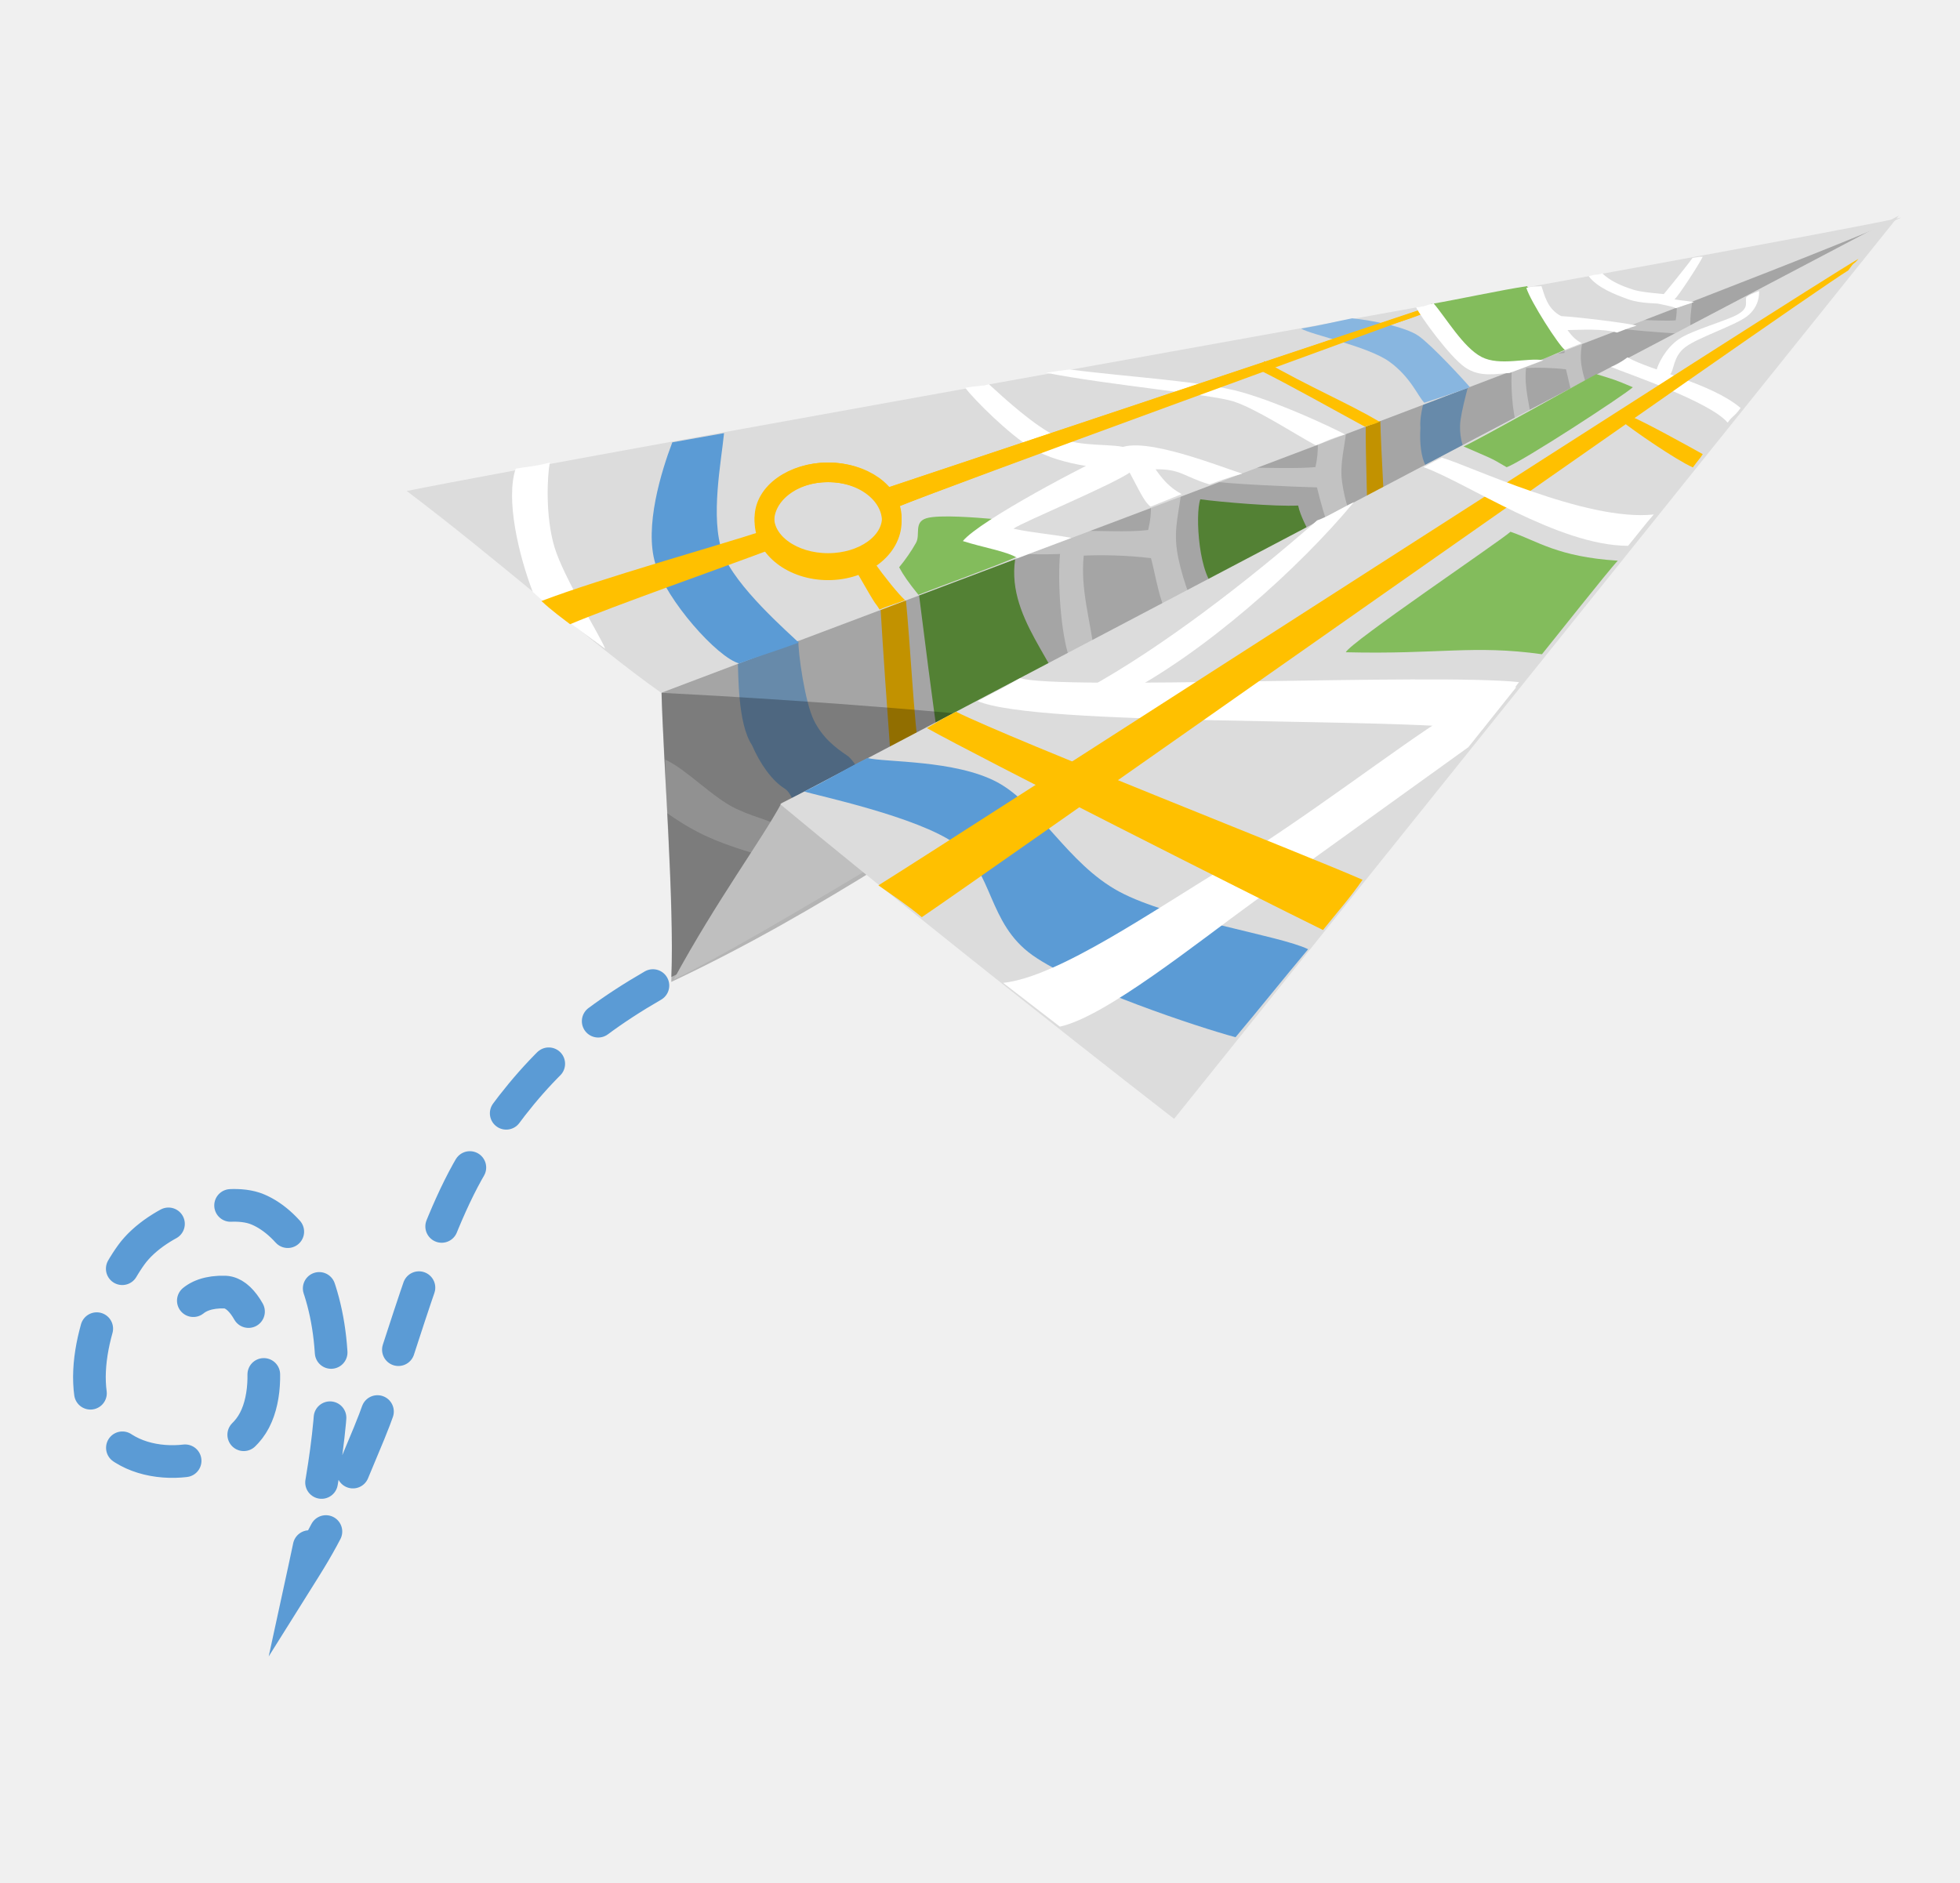
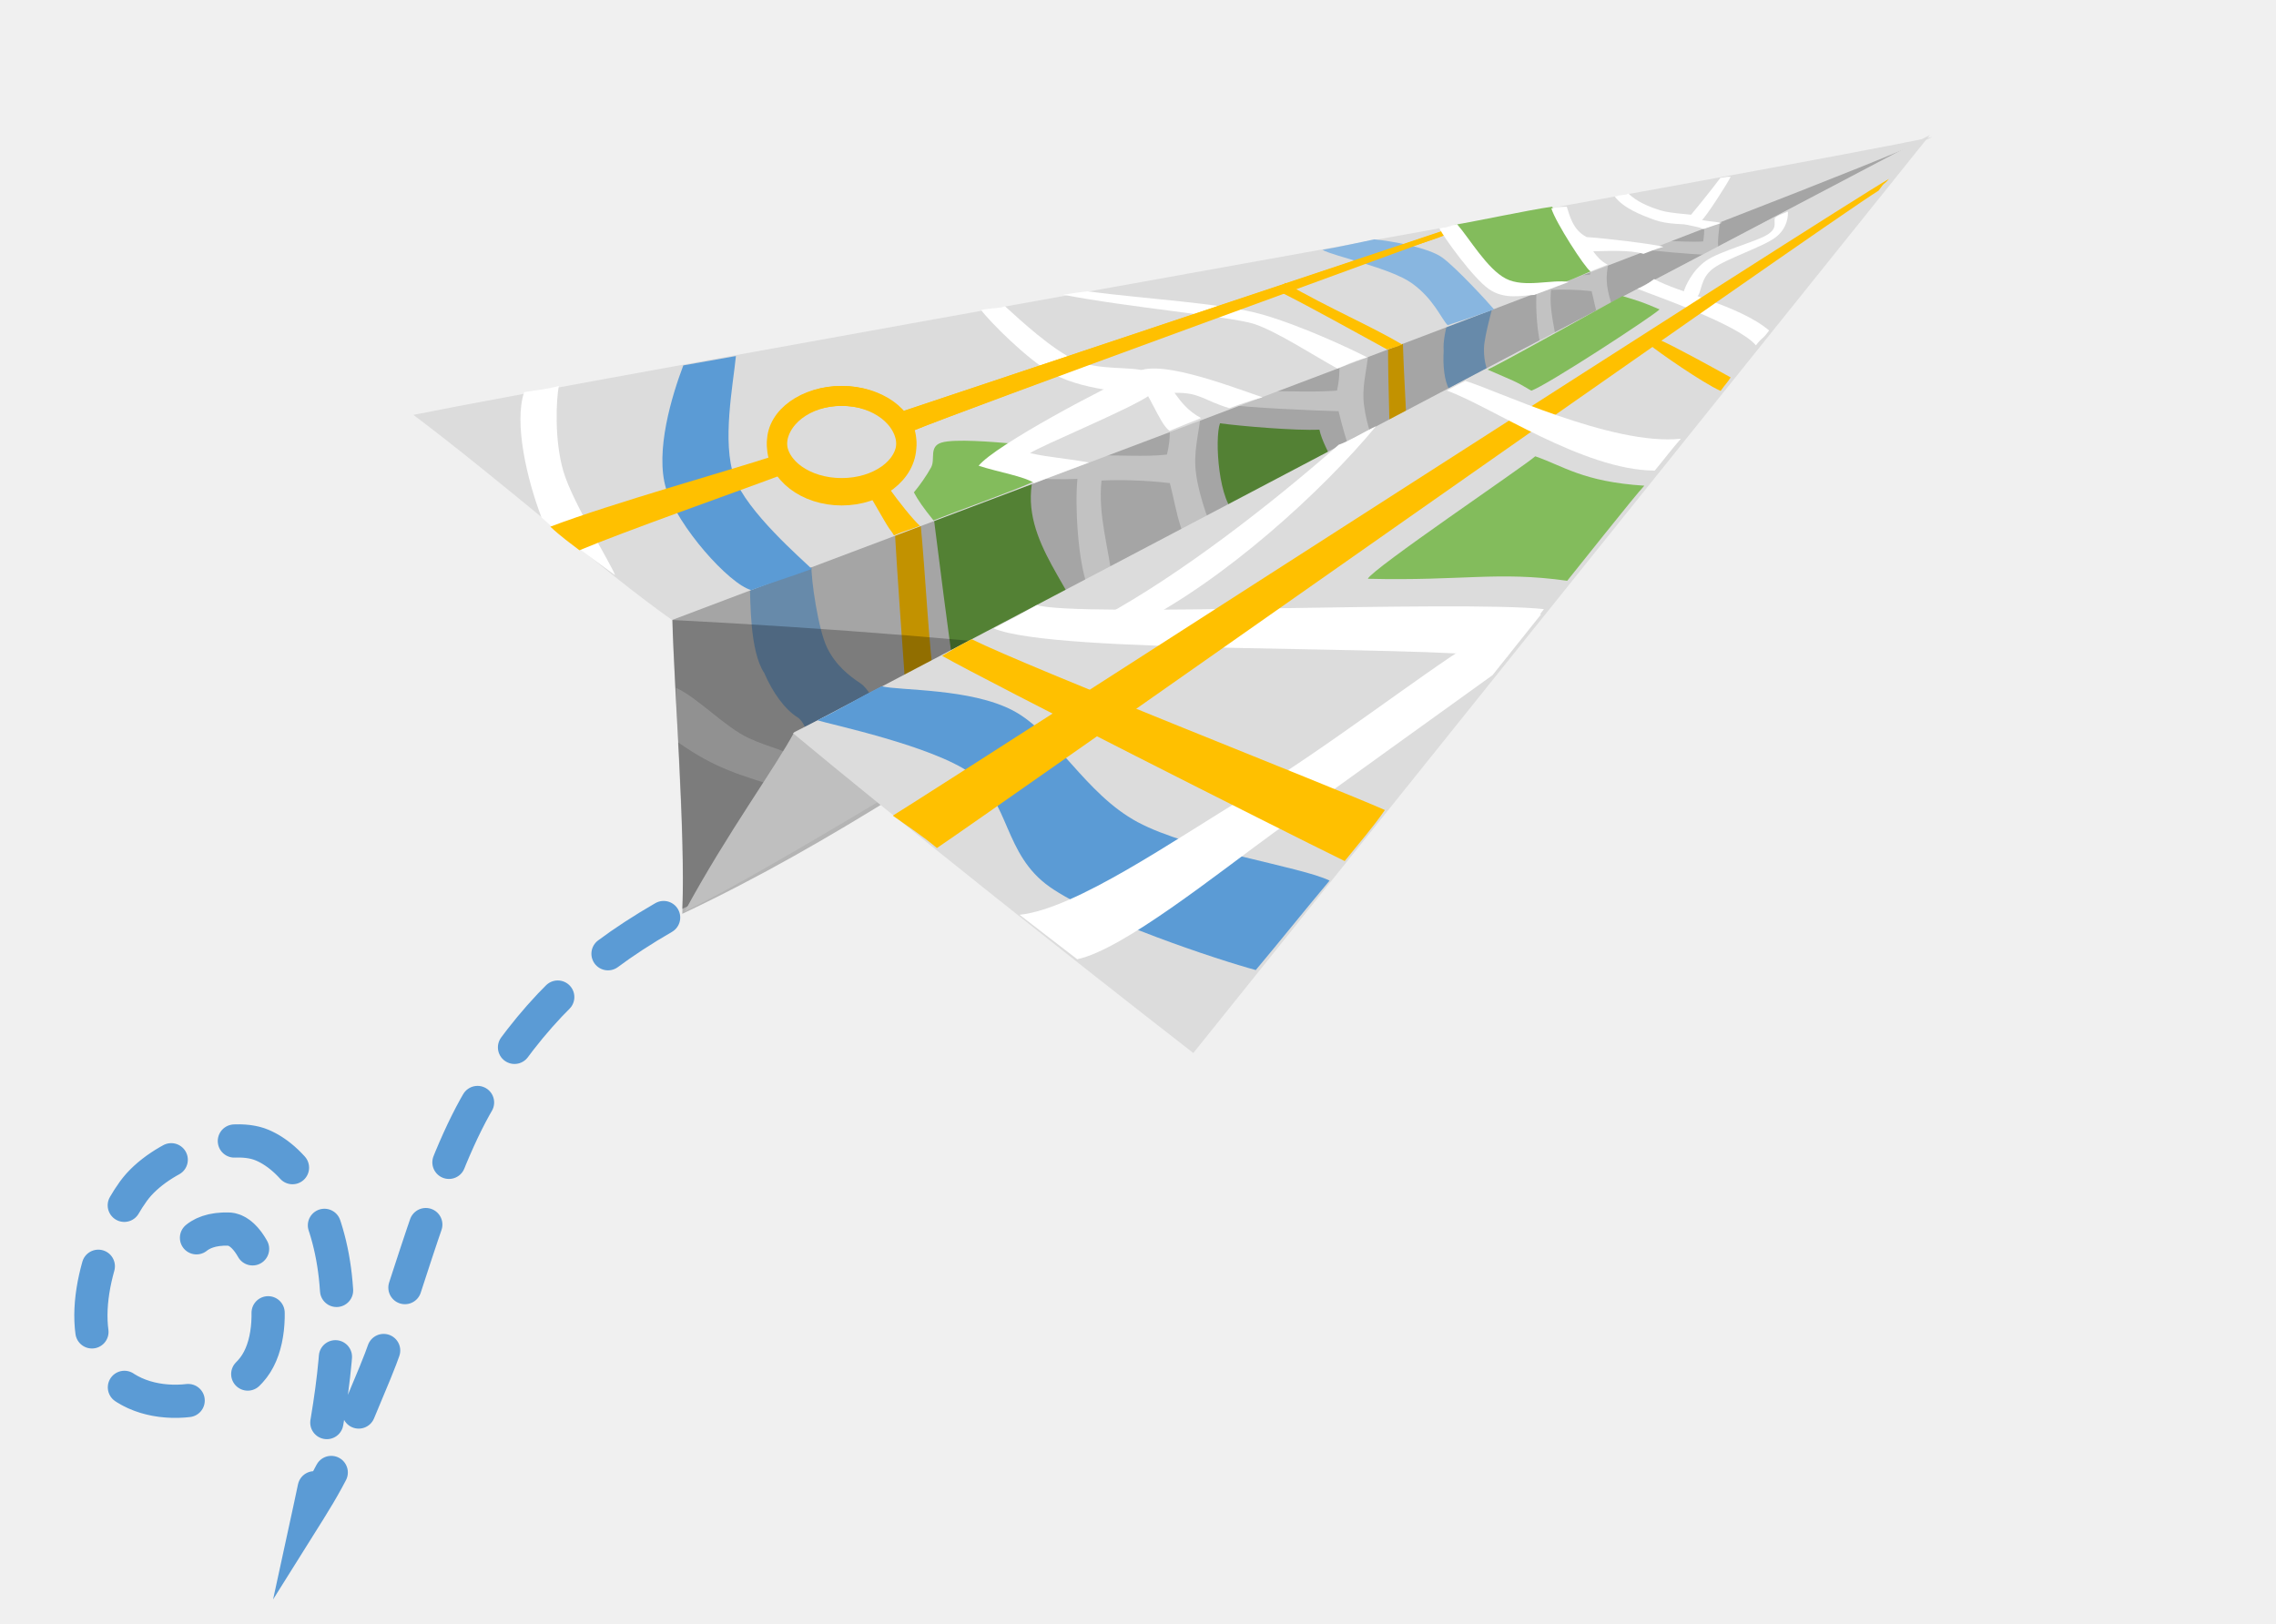
- <svg xmlns="http://www.w3.org/2000/svg" version="1.1" width="229pt" height="220pt" preserveAspectRatio="xMidYMid meet" id="Layer_1" x="0px" y="0px" viewBox="0 0 800 700.943" enable-background="new 0 0 1734 1647.943" xml:space="preserve">
+ <svg xmlns="http://www.w3.org/2000/svg" width="914" height="652" overflow="hidden">
  <defs>
    <clipPath id="clip0">
      <rect x="411" y="16" width="914" height="652" />
    </clipPath>
  </defs>
  <g clip-path="url(#clip0)" transform="translate(-411 -16)">
    <path d="M681 263.794C681.666 291.319 686.328 350.366 684.996 381 747.6 351.698 1122.17 113.845 1181 73 1114.62 100.082 754.926 233.604 681 263.794Z" fill="#D9D9D9" fill-rule="evenodd" />
    <path d="M712.097 251.374C712.454 257.048 711.99 277.403 717.929 286.337 721.288 294.108 726.116 300.851 731.25 304.083 736.384 307.316 736.291 320.827 742.734 320.231 749.623 317.705 763.572 316.81 767.903 314.675 769.239 311.428 761.545 293.762 756.75 290.583 751.955 287.405 746.618 283.234 743.135 276.106 739.652 268.977 736.641 248.844 736.852 242.727L712.097 251.374Z" fill="#88B6E0" fill-rule="evenodd" />
    <path d="M774.976 297.376C781.125 295.986 783.061 295.624 786.459 292.953 783.812 273.883 782.677 246.287 780.626 225.708 776.716 226.292 774.911 227.232 770.301 228.61 771.399 247.675 773.01 270.11 774.976 297.376Z" fill="#FFC000" fill-rule="evenodd" />
    <path d="M795.054 292.18C801.203 290.79 843.722 275.344 847.12 272.673 844.473 253.604 820.172 234.007 825.787 208.095 822.377 209.429 790.489 221.786 785.879 223.163 788.476 243.229 791.087 265.414 795.054 292.18Z" fill="#6DA945" fill-rule="evenodd" />
    <path d="M893.335 181.541C892.354 190.868 890.096 197.498 891.342 206.507 892.587 215.515 896.881 227.45 900.81 235.591 904.738 243.732 912.565 251.15 914.913 255.352 907.977 251.846 911.356 261.534 898.241 253.182 883.717 231.146 884.119 222.592 880.796 210.029 871.311 208.888 860.966 208.616 853.333 209 851.923 223.106 856.055 235 858 251 856.722 253.334 849.5 257.167 847.667 251.333 843.833 240.833 842.646 219.134 843.666 208.333 838.409 208.533 826.006 208.645 825.787 207.529 833.476 205.336 840.773 201.901 849.02 198.971 860.563 198.629 870.369 199.621 879.633 198.552 880.51 194.693 880.919 192.133 880.729 186.916 884.992 185.207 889.626 182.725 893.335 181.541Z" fill="#FFFFFF" fill-rule="evenodd" />
    <path d="M960.539 157.709C959.686 165.809 957.763 171.666 958.815 179.094 959.866 186.521 961.827 192.902 966.848 202.272 971.869 211.643 987.054 231.595 988.939 235.319 983.318 232.08 973.088 226.825 962.473 219.201 956.689 209.686 951.172 192.175 948.544 181.142 940.491 180.989 910.969 179.697 904.573 178.5 911.51 176.409 912.733 175.325 919.666 173.093 929.055 173.103 940.377 173.547 947.918 172.862 948.654 169.523 949.002 166.554 948.879 162.004 952.356 160.628 957.516 158.643 960.539 157.709Z" fill="#FFFFFF" fill-rule="evenodd" />
    <path d="M907.831 222.795C900.279 218.35 898.707 192.119 900.925 186 908.87 187.111 931.612 189.046 940.849 188.552 942.758 197.442 951.743 206.963 946.24 212.67 940.737 218.377 915.384 227.24 907.831 222.795Z" fill="#6DA945" fill-rule="evenodd" />
    <path d="M969.4 210.002C973.473 208.626 974.752 208.253 977.083 205.965 976.16 190.762 974.8 168.562 974.329 152.121 972.1 152.333 971.503 153.724 968.435 155.025 968.347 170.291 969.267 188.188 969.4 210.002Z" fill="#FFC000" fill-rule="evenodd" />
    <path d="M682.531 292.283C691.135 296.143 702.129 308.034 711.65 312.418 721.172 316.801 726.793 317.04 729.66 320.584 732.528 324.129 731.592 324.974 728.856 333.685 706.672 326.949 698.142 324.486 683.246 314.098 682.903 309.221 682.54 296.434 682.531 292.283Z" fill="#FFFFFF" fill-rule="evenodd" />
    <path d="M996.703 132.393C995.315 136.366 990.094 149.294 990.754 156.85 990.372 162.985 991.053 168.77 992.871 172.224 994.69 175.678 990.886 184.913 994.461 186.06 998.809 185.993 1006.44 188.747 1009.32 188.33 1010.93 186.428 1011.77 172.465 1010.12 169.13 1008.46 165.795 1006.8 161.649 1006.94 155.924 1007.07 150.198 1011.4 136.432 1012.15 131.809L996.703 132.393Z" fill="#88B6E0" fill-rule="evenodd" />
    <path d="M1057.67 116.408C1057.06 121.811 1055.71 125.656 1056.42 130.869 1057.14 136.081 1059.65 142.98 1061.96 147.684 1064.27 152.387 1068.89 156.661 1070.27 159.088 1066.17 157.076 1068.15 162.677 1060.39 157.876 1051.84 145.155 1052.1 140.201 1050.16 132.936 1044.54 132.3 1038.4 132.17 1033.88 132.413 1033 140.584 1035.42 147.46 1036.53 156.719 1035.77 158.073 1031.48 160.311 1030.41 156.939 1028.16 150.869 1027.51 138.308 1028.15 132.052 1025.03 132.181 1017.67 132.279 1017.55 131.634 1022.11 130.343 1026.45 128.336 1031.35 126.617 1038.19 126.389 1044 126.937 1049.5 126.294 1050.03 124.057 1050.28 122.574 1050.18 119.554 1052.71 118.553 1055.47 117.104 1057.67 116.408Z" fill="#FFFFFF" fill-rule="evenodd" />
    <path d="M1101.83 103.361C1101.46 108.575 1100.47 112.327 1101.16 117.133 1101.85 121.94 1103.04 126.084 1105.99 132.2 1108.94 138.316 1117.74 151.401 1118.85 153.83 1115.65 151.661 1109.84 148.128 1103.78 143.06 1100.4 136.84 1097.05 125.465 1095.43 118.311 1090.9 118.099 1074.32 116.851 1070.71 115.99 1074.58 114.738 1075.25 114.055 1079.11 112.713 1084.38 112.851 1090.74 113.296 1094.96 112.96 1095.32 110.816 1095.48 108.906 1095.34 105.968 1097.28 105.129 1100.14 103.921 1101.83 103.361Z" fill="#FFFFFF" fill-rule="evenodd" />
    <path d="M681 265C681.665 292.712 686.323 352.159 684.993 383 747.543 353.5 795.232 318.86 860 279.75 811.646 273.492 742.219 268.129 681 265Z" fill="#000000" fill-rule="evenodd" fill-opacity="0.251" />
    <path d="M681 263.794C681.667 291.319 686.339 350.366 685.004 381 747.733 351.698 1123.05 113.845 1182 73 1115.49 100.082 755.074 233.604 681 263.794Z" fill="#000000" fill-rule="evenodd" fill-opacity="0.239" />
    <path d="M729.98 310.001C721.984 324.862 703.325 350.06 686 382 748.635 352.722 1124.14 113.812 1183 73 1117.92 104.052 802.985 274.288 729.98 310.001Z" fill="#BFBFBF" fill-rule="evenodd" />
    <path d="M577 182.616C649.143 168 1132.17 82.959 1187 71 1144.6 90.931 779.445 227.573 680.886 265 652.917 245.29 614.071 210.521 577 182.616Z" fill="#DCDCDC" fill-rule="evenodd" />
    <path d="M685.411 162.75C680.89 174.681 673.933 197.208 678.483 212.25 683.032 227.292 703.86 250.667 712.708 253 720.722 250 728.986 247.5 737 244.5 733.244 240.75 710.858 221.542 705.863 207.583 700.868 193.625 705.376 170.694 706.531 159L685.411 162.75Z" fill="#5B9BD5" fill-rule="evenodd" />
    <path d="M621.487 173.511C624.77 172.869 630.064 172.507 635.413 171 634.394 176.273 633.517 192.734 637.281 205.401 641.046 218.068 656.415 242.424 658 247 651.688 242.285 640.069 234.431 628.45 223.815 622.62 208.512 617.326 185.899 621.487 173.511Z" fill="#FFFFFF" fill-rule="evenodd" />
    <path d="M723 195C723 183.954 734.641 175 749 175 763.359 175 775 183.954 775 195 775 206.046 763.359 215 749 215 734.641 215 723 206.046 723 195Z" stroke="#FFC000" stroke-width="8" stroke-miterlimit="8" fill="none" fill-rule="evenodd" />
    <path d="M632 227.521C636.289 231.527 640.244 234.348 643.698 237 661.524 229.496 705.559 214.008 725 206.702 724.053 203.373 724.582 203.175 722.076 199 703.86 204.981 656.789 218.099 632 227.521Z" fill="#FFC000" fill-rule="evenodd" />
    <path d="M770.002 231.019C773.987 229.274 777.648 228.345 780.415 227.188 777.543 224.551 771.955 217.604 767.693 211.6 764.678 213.195 764.38 212.718 760.868 216.007 770.352 232.583 767.608 227.054 770.002 231.019Z" fill="#FFC000" fill-rule="evenodd" />
    <path d="M785.877 225C781.774 219.918 779.723 216.961 778 213.754 780.462 210.796 783.046 207.089 784.892 203.757 786.738 200.424 783.908 195.384 789.077 193.76 794.246 192.135 810.41 193.552 815.908 194.01 821.405 194.468 821.692 194.426 822.062 196.509 822.431 198.592 818.779 203.798 826 209.505 816.482 213.712 794.82 221.418 785.877 225Z" fill="#83BC5C" fill-rule="evenodd" />
    <path d="M866.621 166.498C878.099 161.754 879.865 169.332 872.868 174.582 865.872 179.832 828.638 195.152 824.64 198 833.303 199.847 837.745 199.861 848.296 201.75L826.306 210C822.199 207.272 812.154 205.692 804 203.05 810.886 194.633 855.143 171.243 866.621 166.498Z" fill="#FFFFFF" fill-rule="evenodd" />
    <path d="M918 175.546C911.106 177.537 908.497 178.544 904.662 179.922 894.159 176.761 892.991 173.587 882.654 173.762 885.322 177.504 888.101 181.084 893.325 183.894L880.654 189C876.544 186.347 871.826 171.517 866 166.679 872.891 158.493 905.221 171.285 918 175.546Z" fill="#FFFFFF" fill-rule="evenodd" />
    <path d="M960 159.517C953.136 161.556 951.867 162.589 948.049 164 938.519 158.77 923.517 148.975 914.524 146.069 905.532 143.162 862.678 139.26 838 134.361 845.03 133.346 841.78 133.692 847.645 133 871.1 136.111 901.899 137.706 918.01 142.333 934.122 146.96 954.952 156.819 960 159.517Z" fill="#FFFFFF" fill-rule="evenodd" />
    <path d="M926.966 129.572C926.114 133.786 926.046 130.33 925.107 133.244 938.724 140.068 953.614 148.522 968.074 156.358 971.009 155.323 971.605 155.609 974.017 154.302 960.853 146.572 945.907 140.395 926.966 129.572Z" fill="#FFC000" fill-rule="evenodd" />
    <path d="M1010.97 140.251C1008.25 137.034 995.731 123.47 990.188 119.437 984.646 115.403 969.478 112.733 962.878 112.133 956.694 113.366 949.488 115.089 942.086 116.339 946.133 118.829 969.277 123.506 978.045 129.799 986.813 136.092 989.873 144.187 992.36 146.596 998.062 144.731 1004.51 142.616 1010.97 140.251Z" fill="#88B6E0" fill-rule="evenodd" />
    <path d="M1101.85 87.454C1105.18 87.019 1103.32 87.06 1106 87 1104.48 90.147 1095.8 103.502 1094.45 104.365 1097.38 104.924 1098.87 104.929 1102.43 105.501L1095.02 108C1093.63 107.174 1089.75 106.695 1087 105.895 1089.32 103.345 1099.26 91.096 1101.85 87.454Z" fill="#FFFFFF" fill-rule="evenodd" />
    <path d="M871.131 165.187C866.251 162.963 852.285 165.019 842.861 160.655 833.438 156.29 821.154 145.001 814.592 139 812.32 139.797 809.207 139.671 805 140.511 808.618 145.379 823.005 159.689 832.26 165.187 844.292 172.699 865.662 174 872.141 174 878.619 174 876.011 167.411 871.131 165.187Z" fill="#FFFFFF" fill-rule="evenodd" />
    <path d="M771 182.012C775.278 185.95 774.222 186.393 777.667 189 795.444 181.624 982.611 113.577 1002 106.395 1000.81 105.868 1000.5 105.841 997 106.479L771 182.012Z" fill="#FFC000" fill-rule="evenodd" />
    <path d="M771 181.993C775.271 185.941 774.217 186.386 777.657 189 795.408 181.604 929.123 132.637 948.483 125.435 947.539 122.154 998.407 111.115 995.911 107L771 181.993Z" fill="#FFC000" fill-rule="evenodd" />
    <path d="M723 193.5C723 183.283 734.641 175 749 175 763.359 175 775 183.283 775 193.5 775 203.717 763.359 212 749 212 734.641 212 723 203.717 723 193.5Z" stroke="#FFC000" stroke-width="8" stroke-miterlimit="8" fill="none" fill-rule="evenodd" />
    <path d="M1093.72 102.832C1091.9 104.492 1093.15 104.248 1091.23 106.371 1087.31 105.915 1080.79 106.235 1075.49 104.328 1070.19 102.421 1062.96 99.614 1059.44 94.926 1063.88 93.708 1062.06 94.74 1064.99 93.772 1068.19 96.891 1072.87 98.935 1077.66 100.445 1082.44 101.955 1091.87 102.053 1093.72 102.832Z" fill="#FFFFFF" fill-rule="evenodd" />
    <path d="M995.001 106.308C994.862 113.757 1006.88 124.622 1013.95 128.57 1021.01 132.518 1030.39 130.614 1037.4 129.998 1043.41 127.87 1042.04 128.234 1050 124.874 1048.94 120.001 1039.71 108.857 1034.31 99 1024.57 100.4 1004.9 104.656 995.001 106.308Z" fill="#83BC5C" fill-rule="evenodd" />
    <path d="M1079 115.128C1075.26 116.183 1073.09 117.216 1071.01 117.945 1065.31 116.271 1056.41 116.835 1050.8 116.928 1052.25 118.91 1053.76 120.806 1056.59 122.295L1049.72 125C1047.48 123.594 1035.66 105.26 1034 99.702 1036.71 98.945 1036.98 99.242 1040.18 99 1041.34 102.334 1042.44 108.288 1048.2 111.225 1054.4 111.551 1075.2 114.008 1079 115.128Z" fill="#FFFFFF" fill-rule="evenodd" />
    <path d="M989 107.655C993.144 106.985 991.37 107.363 996.11 106 1001.1 111.743 1008.22 124.027 1015.71 127.901 1023.19 131.776 1034.36 128.059 1041 129.248L1027.16 134.445C1022.52 134.582 1015.27 136.563 1008.91 132.098 1002.55 127.633 990.804 111.37 989 107.655Z" fill="#FFFFFF" fill-rule="evenodd" />
    <path d="M0 124.773 455.935 0 53.908 323.348C39.32 273.659 15.366 184.791 0 124.773Z" fill="#DCDCDC" fill-rule="evenodd" transform="matrix(0.397701 -0.917515 -0.917515 -0.397701 1004.7 488.531)" />
    <path d="M38.269 0.178C33.908 5.688 9.7 32.044 7.521 43.038 3.782 41.313 4.28 42.399 0 40.359 5.582 25.711 24.679 9.436 30.508 0 32.986 0.338 35.932 0.687 38.269 0.178Z" fill="#FFFFFF" fill-rule="evenodd" transform="matrix(-0.876205 0.481939 0.481939 0.876205 1102 113.368)" />
    <path d="M944.934 369.664C933.526 364.04 889.02 357.545 867.851 346.173 846.682 334.801 835.048 310.525 817.92 301.432 800.791 292.339 772.258 293.427 765.08 291.615 755.642 296.293 747.949 301.161 739.236 305.265 744.281 306.9 785.484 315.533 801.031 326.684 816.578 337.835 813.973 359.078 832.517 372.173 851.062 385.268 900.449 401.615 915.296 405.586 925.731 393.168 934.499 382.083 944.934 369.664Z" fill="#5B9BD5" fill-rule="evenodd" />
    <path d="M29.737 125.48C40.082 99.305 62.978 40.606 69.18 24.846L87.937 0C89.873 0.393 90.458 8.15 83.601 30.1 76.745 52.049 56.886 97.932 46.797 131.696 36.709 165.46 19.768 210.206 23.069 232.684L0.021 214.682C-0.74 195.775 19.392 151.656 29.737 125.48Z" fill="#FFFFFF" fill-rule="evenodd" transform="matrix(-0.248041 -0.96875 -0.96875 0.248041 1051.58 348.029)" />
    <path d="M827.422 259C842.51 264.021 996.863 256.963 1031 260.631 1025.93 267.593 1021.35 272.282 1016.03 280 975.693 274.906 834.619 278.87 810 268.359 819.826 263.275 819.878 263.233 827.422 259Z" fill="#FFFFFF" fill-rule="evenodd" />
    <path d="M769.534 343.587C775.988 348.17 781.351 351.624 787.254 356.582 806.259 343.927 1144.46 105.46 1165.4 92.564 1168.23 88.528 1167.07 90.759 1169.58 87.846 1149.75 99.035 796.209 327.034 769.534 343.587Z" fill="#FFC000" fill-rule="evenodd" />
    <path d="M950.999 361.825C957.002 354.305 962.114 348.623 967.15 341.319 945.028 331.558 824.296 284.184 801.2 272.72 794.997 275.965 794.87 276.152 789.337 279.403 809.96 290.951 921.425 347.306 950.999 361.825Z" fill="#FFC000" fill-rule="evenodd" />
    <path d="M1027.53 199.261C1022.81 203.442 961.998 244.464 960.308 248.442 998.316 249.376 1012.3 245.338 1040.37 249.249 1042.71 246.437 1067.95 214.494 1071.33 211.066 1046.63 209.485 1038.65 203.054 1027.53 199.261Z" fill="#83BC5C" fill-rule="evenodd" />
    <path d="M999.475 169C1010.29 171.997 1058.27 195.198 1086 192.202 1082.36 196.358 1079.34 200.392 1075.52 205 1046.86 204.922 1009.65 179.134 992 172.859 999.044 169.082 994.569 171.527 999.475 169Z" fill="#FFFFFF" fill-rule="evenodd" />
    <path d="M854.559 263.36C861.013 267.942 859.543 266.064 867.78 266.689 902.385 249.182 941.656 213.676 963.594 187.17 958.093 189.801 952.762 193.199 948.602 194.619 921.104 218.809 884.901 246.807 854.559 263.36Z" fill="#FFFFFF" fill-rule="evenodd" />
    <path d="M1073.02 154.133C1077.18 157.579 1094.84 169.812 1101.97 173 1104.32 169.726 1104.53 169.898 1106 167.572 1100.92 164.729 1082.55 154.564 1077.05 152.324 1071.56 150.084 1068.87 150.687 1073.02 154.133Z" fill="#FFC000" fill-rule="evenodd" />
    <path d="M1087.06 133.475C1086.45 135.895 1090.51 136.797 1092.48 135.198 1094.46 133.598 1093.63 127.858 1098.89 123.88 1104.15 119.903 1119.02 115.146 1124.03 111.333 1129.04 107.52 1129.12 102.189 1128.96 101 1125.34 102.517 1125.67 102.148 1123.78 103.46 1123.13 105.511 1125.06 107.602 1120.58 110.349 1116.1 113.096 1101.77 116.828 1096.18 120.682 1090.6 124.536 1087.68 131.056 1087.06 133.475Z" fill="#FFFFFF" fill-rule="evenodd" />
    <path d="M1025.95 172.901C1031.93 170.923 1074.34 143.251 1077.46 140.264 1069.91 137.063 1070.14 137.249 1062.56 134.906 1059.3 136.564 1012.83 162.61 1008.37 164.427 1019.44 169.299 1018.89 168.691 1025.95 172.901Z" fill="#83BC5C" fill-rule="evenodd" />
    <path d="M677.5 384.5C643.764 403.978 624.633 424.078 605.324 454.539 586.014 485.001 573.319 539.276 561.645 567.269 549.971 595.263 546.499 604.597 535.278 622.5 542.114 591.016 548.839 557.019 545.665 528.581 542.491 500.143 529.751 481.577 516.235 475.885 502.719 470.192 475.22 479.709 464.566 494.428 453.913 509.148 440.019 543.322 452.315 564.201 464.611 585.079 500.097 581.836 512.773 565.268 525.448 548.7 515.695 509.996 502.8 509.618 489.905 509.24 483.323 516.549 486.539 527.78" stroke="#5B9BD5" stroke-width="13.333" stroke-linecap="round" stroke-miterlimit="8" stroke-dasharray="26.667 26.667" fill="none" fill-rule="evenodd" />
  </g>
</svg>
